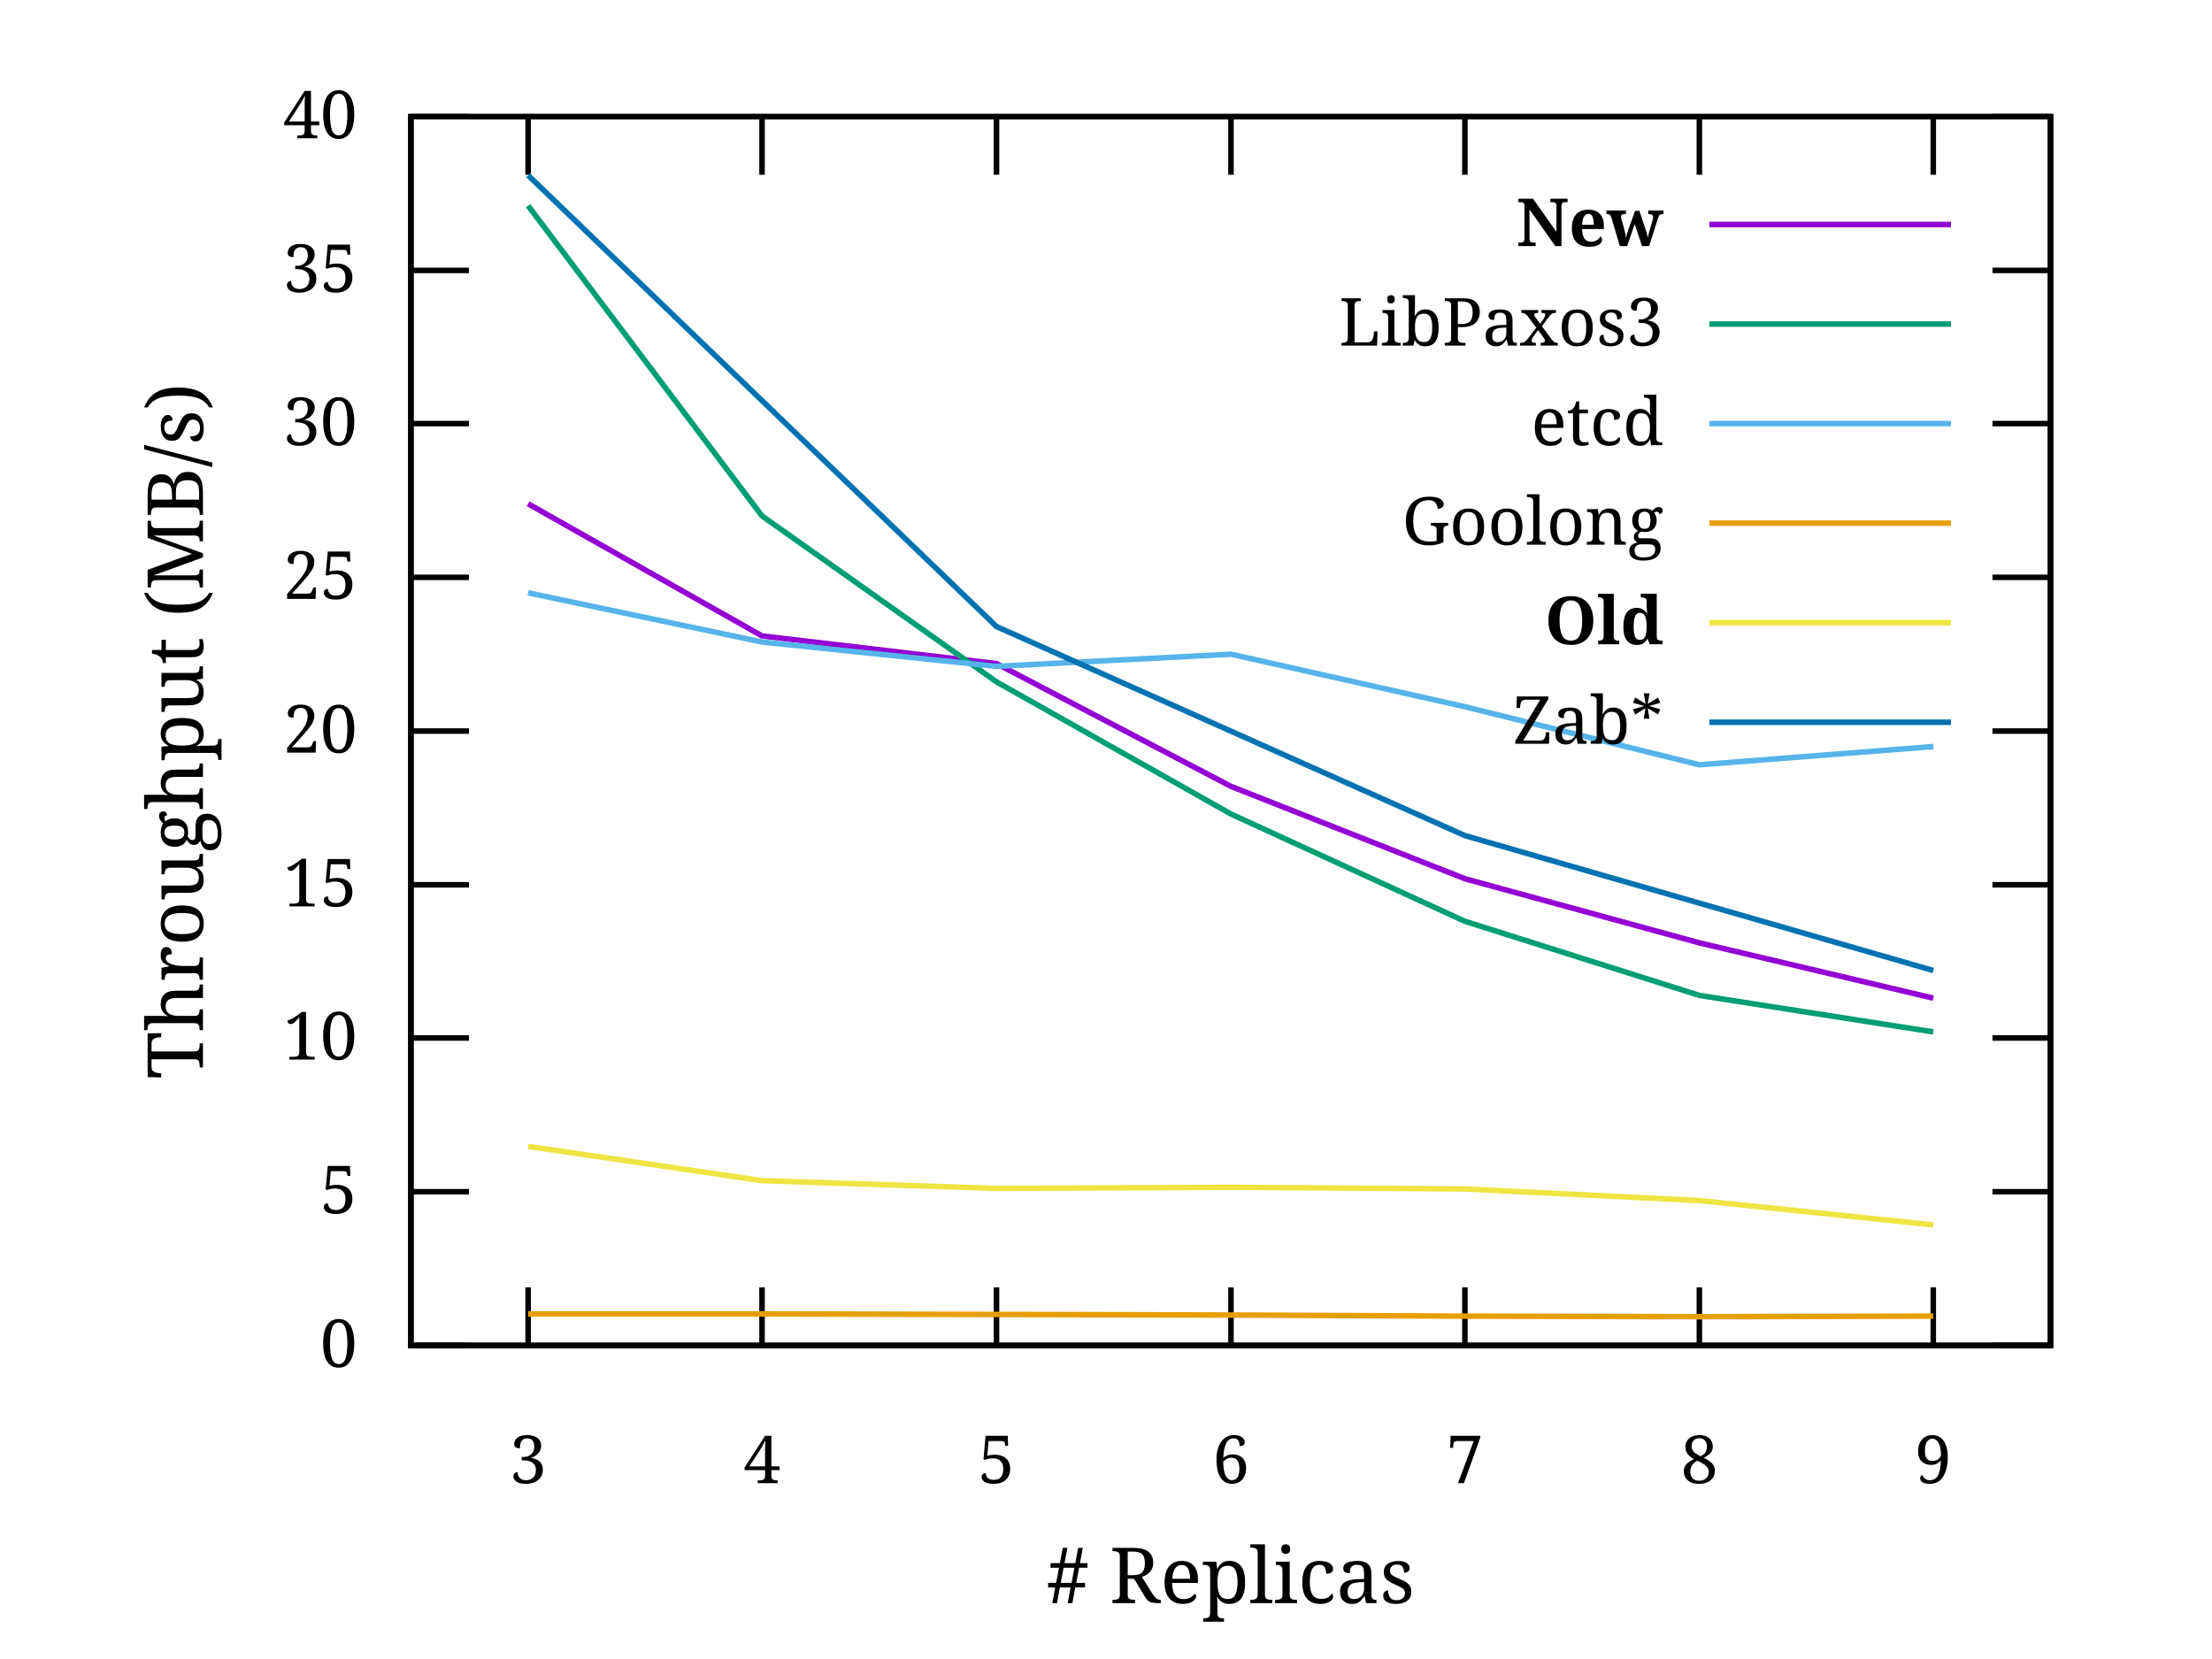
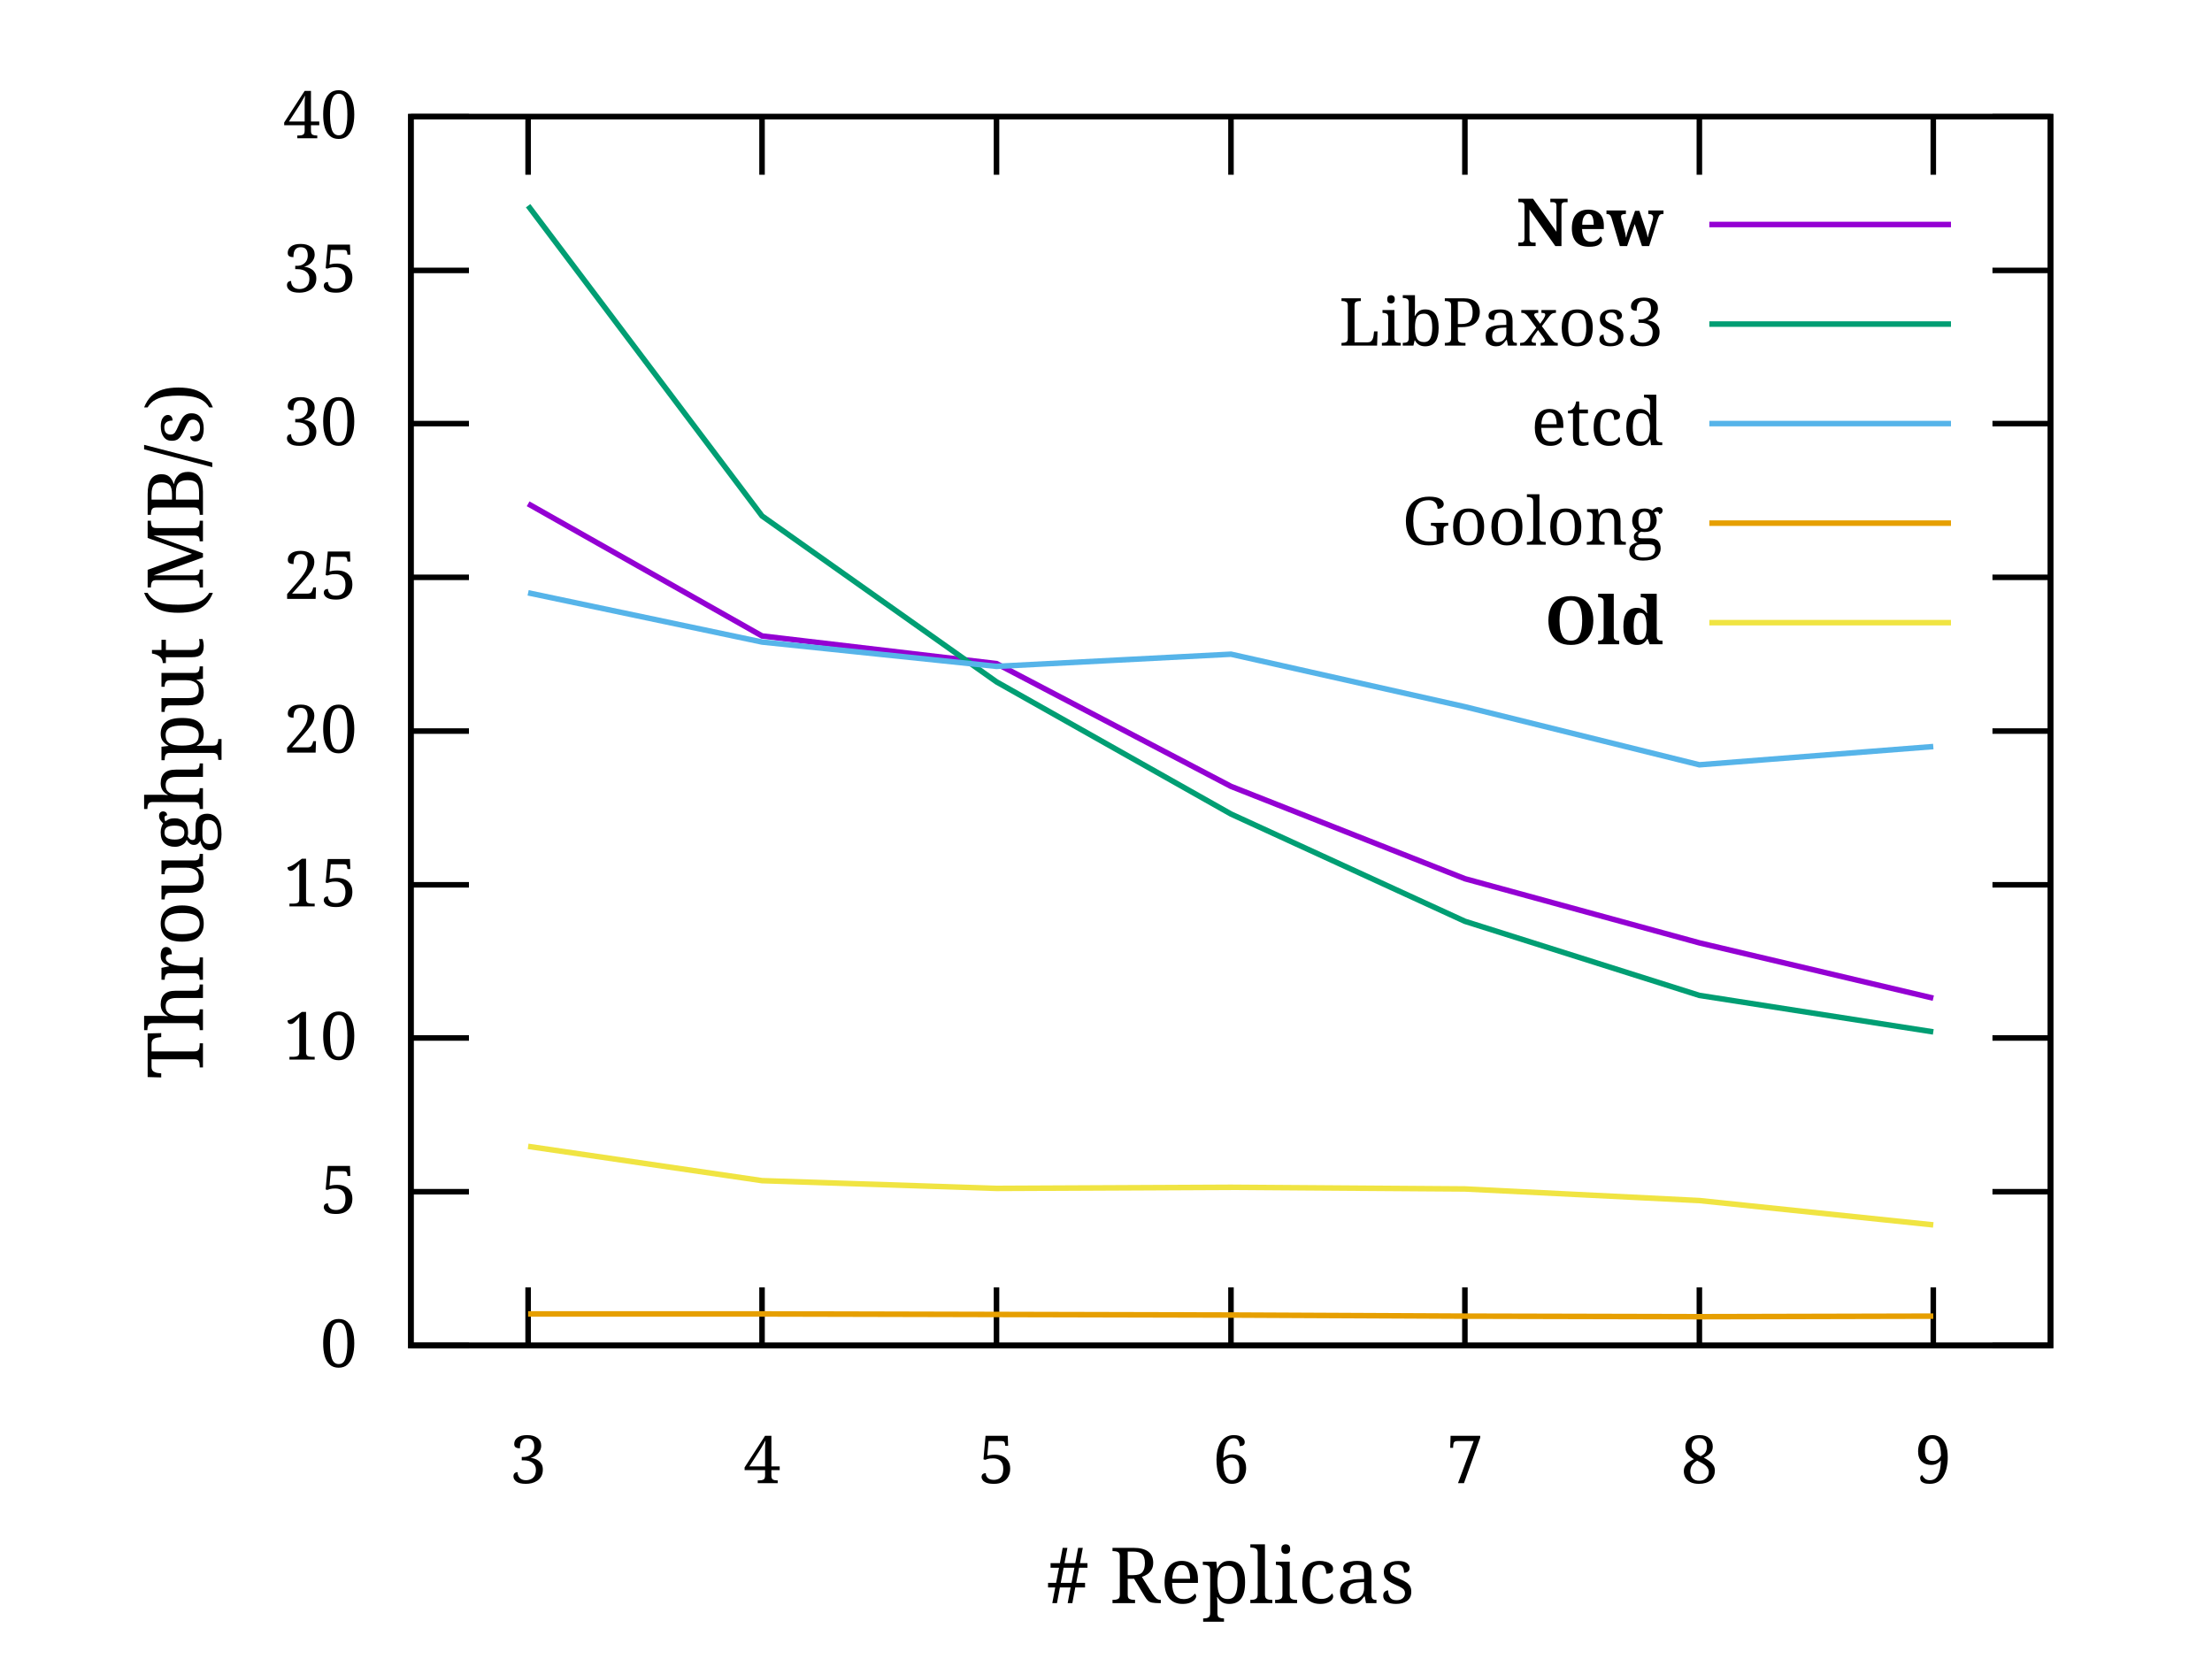
- <svg xmlns="http://www.w3.org/2000/svg" xmlns:xlink="http://www.w3.org/1999/xlink" width="400" height="300" viewBox="0 0 400 300" version="1.1" id="svg325">
+ <svg xmlns="http://www.w3.org/2000/svg" width="400" height="300" viewBox="0 0 400 300" version="1.1" id="svg325">
  <defs id="defs329" />
  <g id="gnuplot_canvas">
    <rect x="0" y="0" width="400" height="300" fill="none" id="rect6" />
-     <defs id="defs34">
-       <circle id="gpDot" r="0.5" stroke-width="0.5" stroke="currentColor" />
-       <path id="gpPt0" stroke-width="0.190" stroke="currentColor" d="M-1,0 h2 M0,-1 v2" />
-       <path id="gpPt1" stroke-width="0.190" stroke="currentColor" d="M-1,-1 L1,1 M1,-1 L-1,1" />
-       <path id="gpPt2" stroke-width="0.190" stroke="currentColor" d="M-1,0 L1,0 M0,-1 L0,1 M-1,-1 L1,1 M-1,1 L1,-1" />
-       <rect id="gpPt3" stroke-width="0.190" stroke="currentColor" x="-1" y="-1" width="2" height="2" />
-       <rect id="gpPt4" stroke-width="0.190" stroke="currentColor" fill="currentColor" x="-1" y="-1" width="2" height="2" />
-       <circle id="gpPt5" stroke-width="0.190" stroke="currentColor" cx="0" cy="0" r="1" />
-       <use xlink:href="#gpPt5" id="gpPt6" fill="currentColor" stroke="none" />
-       <path id="gpPt7" stroke-width="0.190" stroke="currentColor" d="M0,-1.33 L-1.33,0.67 L1.33,0.67 z" />
-       <use xlink:href="#gpPt7" id="gpPt8" fill="currentColor" stroke="none" />
-       <use xlink:href="#gpPt7" id="gpPt9" stroke="currentColor" transform="rotate(180)" />
-       <use xlink:href="#gpPt9" id="gpPt10" fill="currentColor" stroke="none" />
-       <use xlink:href="#gpPt3" id="gpPt11" stroke="currentColor" transform="rotate(45)" />
-       <use xlink:href="#gpPt11" id="gpPt12" fill="currentColor" stroke="none" />
-       <path id="gpPt13" stroke-width="0.190" stroke="currentColor" d="M0,1.330 L1.265,0.411 L0.782,-1.067 L-0.782,-1.076 L-1.265,0.411 z" />
-       <use xlink:href="#gpPt13" id="gpPt14" fill="currentColor" stroke="none" />
-       <filter id="textbox" filterUnits="objectBoundingBox" x="0" y="0" height="1" width="1">
-         <feFlood flood-color="white" flood-opacity="1" result="bgnd" id="feFlood24" />
-         <feComposite in="SourceGraphic" in2="bgnd" operator="atop" id="feComposite26" />
-       </filter>
-       <filter id="greybox" filterUnits="objectBoundingBox" x="0" y="0" height="1" width="1">
-         <feFlood flood-color="lightgrey" flood-opacity="1" result="grey" id="feFlood29" />
-         <feComposite in="SourceGraphic" in2="grey" operator="atop" id="feComposite31" />
-       </filter>
-     </defs>
+     <defs id="defs34" />
    <g fill="none" color="white" stroke="currentColor" stroke-width="1.00" stroke-linecap="butt" stroke-linejoin="miter" id="g36" />
    <g fill="none" color="black" stroke="currentColor" stroke-width="1.00" stroke-linecap="butt" stroke-linejoin="miter" id="g46">
      <path stroke="black" d="M74.3,243.3 L84.8,243.3 M370.8,243.3 L360.3,243.3  " id="path38" />
      <g transform="translate(64.6,247.2)" stroke="none" fill="black" font-family="serif" font-size="12.00" text-anchor="end" id="g44">
        <text id="text42">
          <tspan font-family="serif" id="tspan40"> 0</tspan>
        </text>
      </g>
    </g>
    <g fill="none" color="black" stroke="currentColor" stroke-width="1.00" stroke-linecap="butt" stroke-linejoin="miter" id="g56">
      <path stroke="black" d="M74.3,215.5 L84.8,215.5 M370.8,215.5 L360.3,215.5  " id="path48" />
      <g transform="translate(64.6,219.4)" stroke="none" fill="black" font-family="serif" font-size="12.00" text-anchor="end" id="g54">
        <text id="text52">
          <tspan font-family="serif" id="tspan50"> 5</tspan>
        </text>
      </g>
    </g>
    <g fill="none" color="black" stroke="currentColor" stroke-width="1.00" stroke-linecap="butt" stroke-linejoin="miter" id="g66">
      <path stroke="black" d="M74.3,187.7 L84.8,187.7 M370.8,187.7 L360.3,187.7  " id="path58" />
      <g transform="translate(64.6,191.6)" stroke="none" fill="black" font-family="serif" font-size="12.00" text-anchor="end" id="g64">
        <text id="text62">
          <tspan font-family="serif" id="tspan60"> 10</tspan>
        </text>
      </g>
    </g>
    <g fill="none" color="black" stroke="currentColor" stroke-width="1.00" stroke-linecap="butt" stroke-linejoin="miter" id="g76">
      <path stroke="black" d="M74.3,160.0 L84.8,160.0 M370.8,160.0 L360.3,160.0  " id="path68" />
      <g transform="translate(64.6,163.9)" stroke="none" fill="black" font-family="serif" font-size="12.00" text-anchor="end" id="g74">
        <text id="text72">
          <tspan font-family="serif" id="tspan70"> 15</tspan>
        </text>
      </g>
    </g>
    <g fill="none" color="black" stroke="currentColor" stroke-width="1.00" stroke-linecap="butt" stroke-linejoin="miter" id="g86">
      <path stroke="black" d="M74.3,132.2 L84.8,132.2 M370.8,132.2 L360.3,132.2  " id="path78" />
      <g transform="translate(64.6,136.1)" stroke="none" fill="black" font-family="serif" font-size="12.00" text-anchor="end" id="g84">
        <text id="text82">
          <tspan font-family="serif" id="tspan80"> 20</tspan>
        </text>
      </g>
    </g>
    <g fill="none" color="black" stroke="currentColor" stroke-width="1.00" stroke-linecap="butt" stroke-linejoin="miter" id="g96">
      <path stroke="black" d="M74.3,104.4 L84.8,104.4 M370.8,104.4 L360.3,104.4  " id="path88" />
      <g transform="translate(64.6,108.3)" stroke="none" fill="black" font-family="serif" font-size="12.00" text-anchor="end" id="g94">
        <text id="text92">
          <tspan font-family="serif" id="tspan90"> 25</tspan>
        </text>
      </g>
    </g>
    <g fill="none" color="black" stroke="currentColor" stroke-width="1.00" stroke-linecap="butt" stroke-linejoin="miter" id="g106">
      <path stroke="black" d="M74.3,76.6 L84.8,76.6 M370.8,76.6 L360.3,76.6  " id="path98" />
      <g transform="translate(64.6,80.5)" stroke="none" fill="black" font-family="serif" font-size="12.00" text-anchor="end" id="g104">
        <text id="text102">
          <tspan font-family="serif" id="tspan100"> 30</tspan>
        </text>
      </g>
    </g>
    <g fill="none" color="black" stroke="currentColor" stroke-width="1.00" stroke-linecap="butt" stroke-linejoin="miter" id="g116">
      <path stroke="black" d="M74.3,48.9 L84.8,48.9 M370.8,48.9 L360.3,48.9  " id="path108" />
      <g transform="translate(64.6,52.8)" stroke="none" fill="black" font-family="serif" font-size="12.00" text-anchor="end" id="g114">
        <text id="text112">
          <tspan font-family="serif" id="tspan110"> 35</tspan>
        </text>
      </g>
    </g>
    <g fill="none" color="black" stroke="currentColor" stroke-width="1.00" stroke-linecap="butt" stroke-linejoin="miter" id="g126">
      <path stroke="black" d="M74.3,21.1 L84.8,21.1 M370.8,21.1 L360.3,21.1  " id="path118" />
      <g transform="translate(64.6,25.0)" stroke="none" fill="black" font-family="serif" font-size="12.00" text-anchor="end" id="g124">
        <text id="text122">
          <tspan font-family="serif" id="tspan120"> 40</tspan>
        </text>
      </g>
    </g>
    <g fill="none" color="black" stroke="currentColor" stroke-width="1.00" stroke-linecap="butt" stroke-linejoin="miter" id="g136">
      <path stroke="black" d="M95.5,243.3 L95.5,232.8 M95.5,21.1 L95.5,31.6  " id="path128" />
      <g transform="translate(95.5,268.2)" stroke="none" fill="black" font-family="serif" font-size="12.00" text-anchor="middle" id="g134">
        <text id="text132">
          <tspan font-family="serif" id="tspan130"> 3</tspan>
        </text>
      </g>
    </g>
    <g fill="none" color="black" stroke="currentColor" stroke-width="1.00" stroke-linecap="butt" stroke-linejoin="miter" id="g146">
      <path stroke="black" d="M137.8,243.3 L137.8,232.8 M137.8,21.1 L137.8,31.6  " id="path138" />
      <g transform="translate(137.8,268.2)" stroke="none" fill="black" font-family="serif" font-size="12.00" text-anchor="middle" id="g144">
        <text id="text142">
          <tspan font-family="serif" id="tspan140"> 4</tspan>
        </text>
      </g>
    </g>
    <g fill="none" color="black" stroke="currentColor" stroke-width="1.00" stroke-linecap="butt" stroke-linejoin="miter" id="g156">
      <path stroke="black" d="M180.2,243.3 L180.2,232.8 M180.2,21.1 L180.2,31.6  " id="path148" />
      <g transform="translate(180.2,268.2)" stroke="none" fill="black" font-family="serif" font-size="12.00" text-anchor="middle" id="g154">
        <text id="text152">
          <tspan font-family="serif" id="tspan150"> 5</tspan>
        </text>
      </g>
    </g>
    <g fill="none" color="black" stroke="currentColor" stroke-width="1.00" stroke-linecap="butt" stroke-linejoin="miter" id="g166">
      <path stroke="black" d="M222.6,243.3 L222.6,232.8 M222.6,21.1 L222.6,31.6  " id="path158" />
      <g transform="translate(222.6,268.2)" stroke="none" fill="black" font-family="serif" font-size="12.00" text-anchor="middle" id="g164">
        <text id="text162">
          <tspan font-family="serif" id="tspan160"> 6</tspan>
        </text>
      </g>
    </g>
    <g fill="none" color="black" stroke="currentColor" stroke-width="1.00" stroke-linecap="butt" stroke-linejoin="miter" id="g176">
      <path stroke="black" d="M264.9,243.3 L264.9,232.8 M264.9,21.1 L264.9,31.6  " id="path168" />
      <g transform="translate(264.9,268.2)" stroke="none" fill="black" font-family="serif" font-size="12.00" text-anchor="middle" id="g174">
        <text id="text172">
          <tspan font-family="serif" id="tspan170"> 7</tspan>
        </text>
      </g>
    </g>
    <g fill="none" color="black" stroke="currentColor" stroke-width="1.00" stroke-linecap="butt" stroke-linejoin="miter" id="g186">
      <path stroke="black" d="M307.3,243.3 L307.3,232.8 M307.3,21.1 L307.3,31.6  " id="path178" />
      <g transform="translate(307.3,268.2)" stroke="none" fill="black" font-family="serif" font-size="12.00" text-anchor="middle" id="g184">
        <text id="text182">
          <tspan font-family="serif" id="tspan180"> 8</tspan>
        </text>
      </g>
    </g>
    <g fill="none" color="black" stroke="currentColor" stroke-width="1.00" stroke-linecap="butt" stroke-linejoin="miter" id="g196">
      <path stroke="black" d="M349.6,243.3 L349.6,232.8 M349.6,21.1 L349.6,31.6  " id="path188" />
      <g transform="translate(349.6,268.2)" stroke="none" fill="black" font-family="serif" font-size="12.00" text-anchor="middle" id="g194">
        <text id="text192">
          <tspan font-family="serif" id="tspan190"> 9</tspan>
        </text>
      </g>
    </g>
    <g fill="none" color="black" stroke="currentColor" stroke-width="1.00" stroke-linecap="butt" stroke-linejoin="miter" id="g198" />
    <g fill="none" color="black" stroke="currentColor" stroke-width="1.00" stroke-linecap="butt" stroke-linejoin="miter" id="g202">
      <path stroke="black" d="M74.3,21.1 L74.3,243.3 L370.8,243.3 L370.8,21.1 L74.3,21.1 Z  " id="path200" />
    </g>
    <g fill="none" color="black" stroke="currentColor" stroke-width="1.00" stroke-linecap="butt" stroke-linejoin="miter" id="g210">
      <g transform="translate(36.7,132.2) rotate(270)" stroke="none" fill="black" font-family="serif" font-size="14.00" text-anchor="middle" id="g208">
        <text id="text206">
          <tspan font-family="serif" id="tspan204">Throughput (MB/s)</tspan>
        </text>
      </g>
    </g>
    <g fill="none" color="black" stroke="currentColor" stroke-width="1.00" stroke-linecap="butt" stroke-linejoin="miter" id="g218">
      <g transform="translate(222.5,289.9)" stroke="none" fill="black" font-family="serif" font-size="14.00" text-anchor="middle" id="g216">
        <text id="text214">
          <tspan font-family="serif" id="tspan212"># Replicas</tspan>
        </text>
      </g>
    </g>
    <g fill="none" color="black" stroke="currentColor" stroke-width="1.00" stroke-linecap="butt" stroke-linejoin="miter" id="g220" />
    <g id="gnuplot_plot_1">
      <g fill="none" color="black" stroke="currentColor" stroke-width="1.00" stroke-linecap="butt" stroke-linejoin="miter" id="g230">
        <g transform="translate(300.8,44.5)" stroke="none" fill="black" font-family="serif" font-size="12.00" text-anchor="end" id="g228">
          <text id="text226">
            <tspan id="tspan224" style="font-family:serif;-inkscape-font-specification:'serif Bold';font-weight:bold;font-style:normal;font-stretch:normal;font-variant:normal">New</tspan>
          </text>
        </g>
      </g>
      <g fill="none" color="black" stroke="currentColor" stroke-width="1.00" stroke-linecap="butt" stroke-linejoin="miter" id="g234">
        <path stroke="rgb(148,   0, 211)" d="M309.1,40.6 L352.8,40.6 M95.5,91.1 L137.8,115.0 L180.2,120.0 L222.6,142.2 L264.9,158.9 L307.3,170.5   L349.6,180.5  " id="path232" />
      </g>
    </g>
    <g id="gnuplot_plot_2">
      <g fill="none" color="black" stroke="currentColor" stroke-width="1.00" stroke-linecap="butt" stroke-linejoin="miter" id="g245">
        <g transform="translate(300.8,62.5)" stroke="none" fill="black" font-family="serif" font-size="12.00" text-anchor="end" id="g243">
          <text id="text241">
            <tspan font-family="serif" id="tspan239">LibPaxos3</tspan>
          </text>
        </g>
      </g>
      <g fill="none" color="black" stroke="currentColor" stroke-width="1.00" stroke-linecap="butt" stroke-linejoin="miter" id="g249">
        <path stroke="rgb(  0, 158, 115)" d="M309.1,58.6 L352.8,58.6 M95.5,37.2 L137.8,93.3 L180.2,123.3 L222.6,147.2 L264.9,166.6 L307.3,180.0   L349.6,186.6  " id="path247" />
      </g>
    </g>
    <g id="gnuplot_plot_3">
      <g fill="none" color="black" stroke="currentColor" stroke-width="1.00" stroke-linecap="butt" stroke-linejoin="miter" id="g260">
        <g transform="translate(300.8,80.5)" stroke="none" fill="black" font-family="serif" font-size="12.00" text-anchor="end" id="g258">
          <text id="text256">
            <tspan font-family="serif" id="tspan254">etcd</tspan>
          </text>
        </g>
      </g>
      <g fill="none" color="black" stroke="currentColor" stroke-width="1.00" stroke-linecap="butt" stroke-linejoin="miter" id="g264">
        <path stroke="rgb( 86, 180, 233)" d="M309.1,76.6 L352.8,76.6 M95.5,107.2 L137.8,116.1 L180.2,120.5 L222.6,118.3 L264.9,127.8 L307.3,138.3   L349.6,135.0  " id="path262" />
      </g>
    </g>
    <g id="gnuplot_plot_4">
      <g fill="none" color="black" stroke="currentColor" stroke-width="1.00" stroke-linecap="butt" stroke-linejoin="miter" id="g275">
        <g transform="translate(300.8,98.5)" stroke="none" fill="black" font-family="serif" font-size="12.00" text-anchor="end" id="g273">
          <text id="text271">
            <tspan font-family="serif" id="tspan269">Goolong</tspan>
          </text>
        </g>
      </g>
      <g fill="none" color="black" stroke="currentColor" stroke-width="1.00" stroke-linecap="butt" stroke-linejoin="miter" id="g279">
        <path stroke="rgb(230, 159,   0)" d="M309.1,94.6 L352.8,94.6 M95.5,237.6 L137.8,237.6 L180.2,237.7 L222.6,237.8 L264.9,238.0 L307.3,238.1   L349.6,238.0  " id="path277" />
      </g>
    </g>
    <g id="gnuplot_plot_5">
      <g fill="none" color="black" stroke="currentColor" stroke-width="1.00" stroke-linecap="butt" stroke-linejoin="miter" id="g290">
        <g transform="translate(300.8,116.5)" stroke="none" fill="black" font-family="serif" font-size="12.00" text-anchor="end" id="g288">
          <text id="text286">
            <tspan id="tspan284" style="font-family:serif;-inkscape-font-specification:'serif Bold';font-weight:bold;font-style:normal;font-stretch:normal;font-variant:normal">Old</tspan>
          </text>
        </g>
      </g>
      <g fill="none" color="black" stroke="currentColor" stroke-width="1.00" stroke-linecap="butt" stroke-linejoin="miter" id="g294">
        <path stroke="rgb(240, 228,  66)" d="M309.1,112.6 L352.8,112.6 M95.5,207.3 L137.8,213.5 L180.2,214.9 L222.6,214.7 L264.9,215.0 L307.3,217.1   L349.6,221.5  " id="path292" />
      </g>
    </g>
-     <g id="gnuplot_plot_6">
-       <g fill="none" color="black" stroke="currentColor" stroke-width="1.00" stroke-linecap="butt" stroke-linejoin="miter" id="g305">
-         <g transform="translate(300.8,134.5)" stroke="none" fill="black" font-family="serif" font-size="12.00" text-anchor="end" id="g303">
-           <text id="text301">
-             <tspan font-family="serif" id="tspan299">Zab*</tspan>
-           </text>
-         </g>
-       </g>
-       <g fill="none" color="black" stroke="currentColor" stroke-width="1.00" stroke-linecap="butt" stroke-linejoin="miter" id="g309">
-         <path stroke="rgb(  0, 114, 178)" d="M309.1,130.6 L352.8,130.6 M95.5,31.7 L180.2,113.3 L264.9,151.1 L349.6,175.5  " id="path307" />
-       </g>
-     </g>
    <g fill="none" color="white" stroke="rgb(  0, 114, 178)" stroke-width="2.00" stroke-linecap="butt" stroke-linejoin="miter" id="g312" />
    <g fill="none" color="black" stroke="currentColor" stroke-width="2.00" stroke-linecap="butt" stroke-linejoin="miter" id="g314" />
    <g fill="none" color="black" stroke="black" stroke-width="1.00" stroke-linecap="butt" stroke-linejoin="miter" id="g316" />
    <g fill="none" color="black" stroke="currentColor" stroke-width="1.00" stroke-linecap="butt" stroke-linejoin="miter" id="g320">
      <path stroke="black" d="M74.3,21.1 L74.3,243.3 L370.8,243.3 L370.8,21.1 L74.3,21.1 Z  " id="path318" />
    </g>
    <g fill="none" color="black" stroke="currentColor" stroke-width="1.00" stroke-linecap="butt" stroke-linejoin="miter" id="g322" />
  </g>
</svg>
